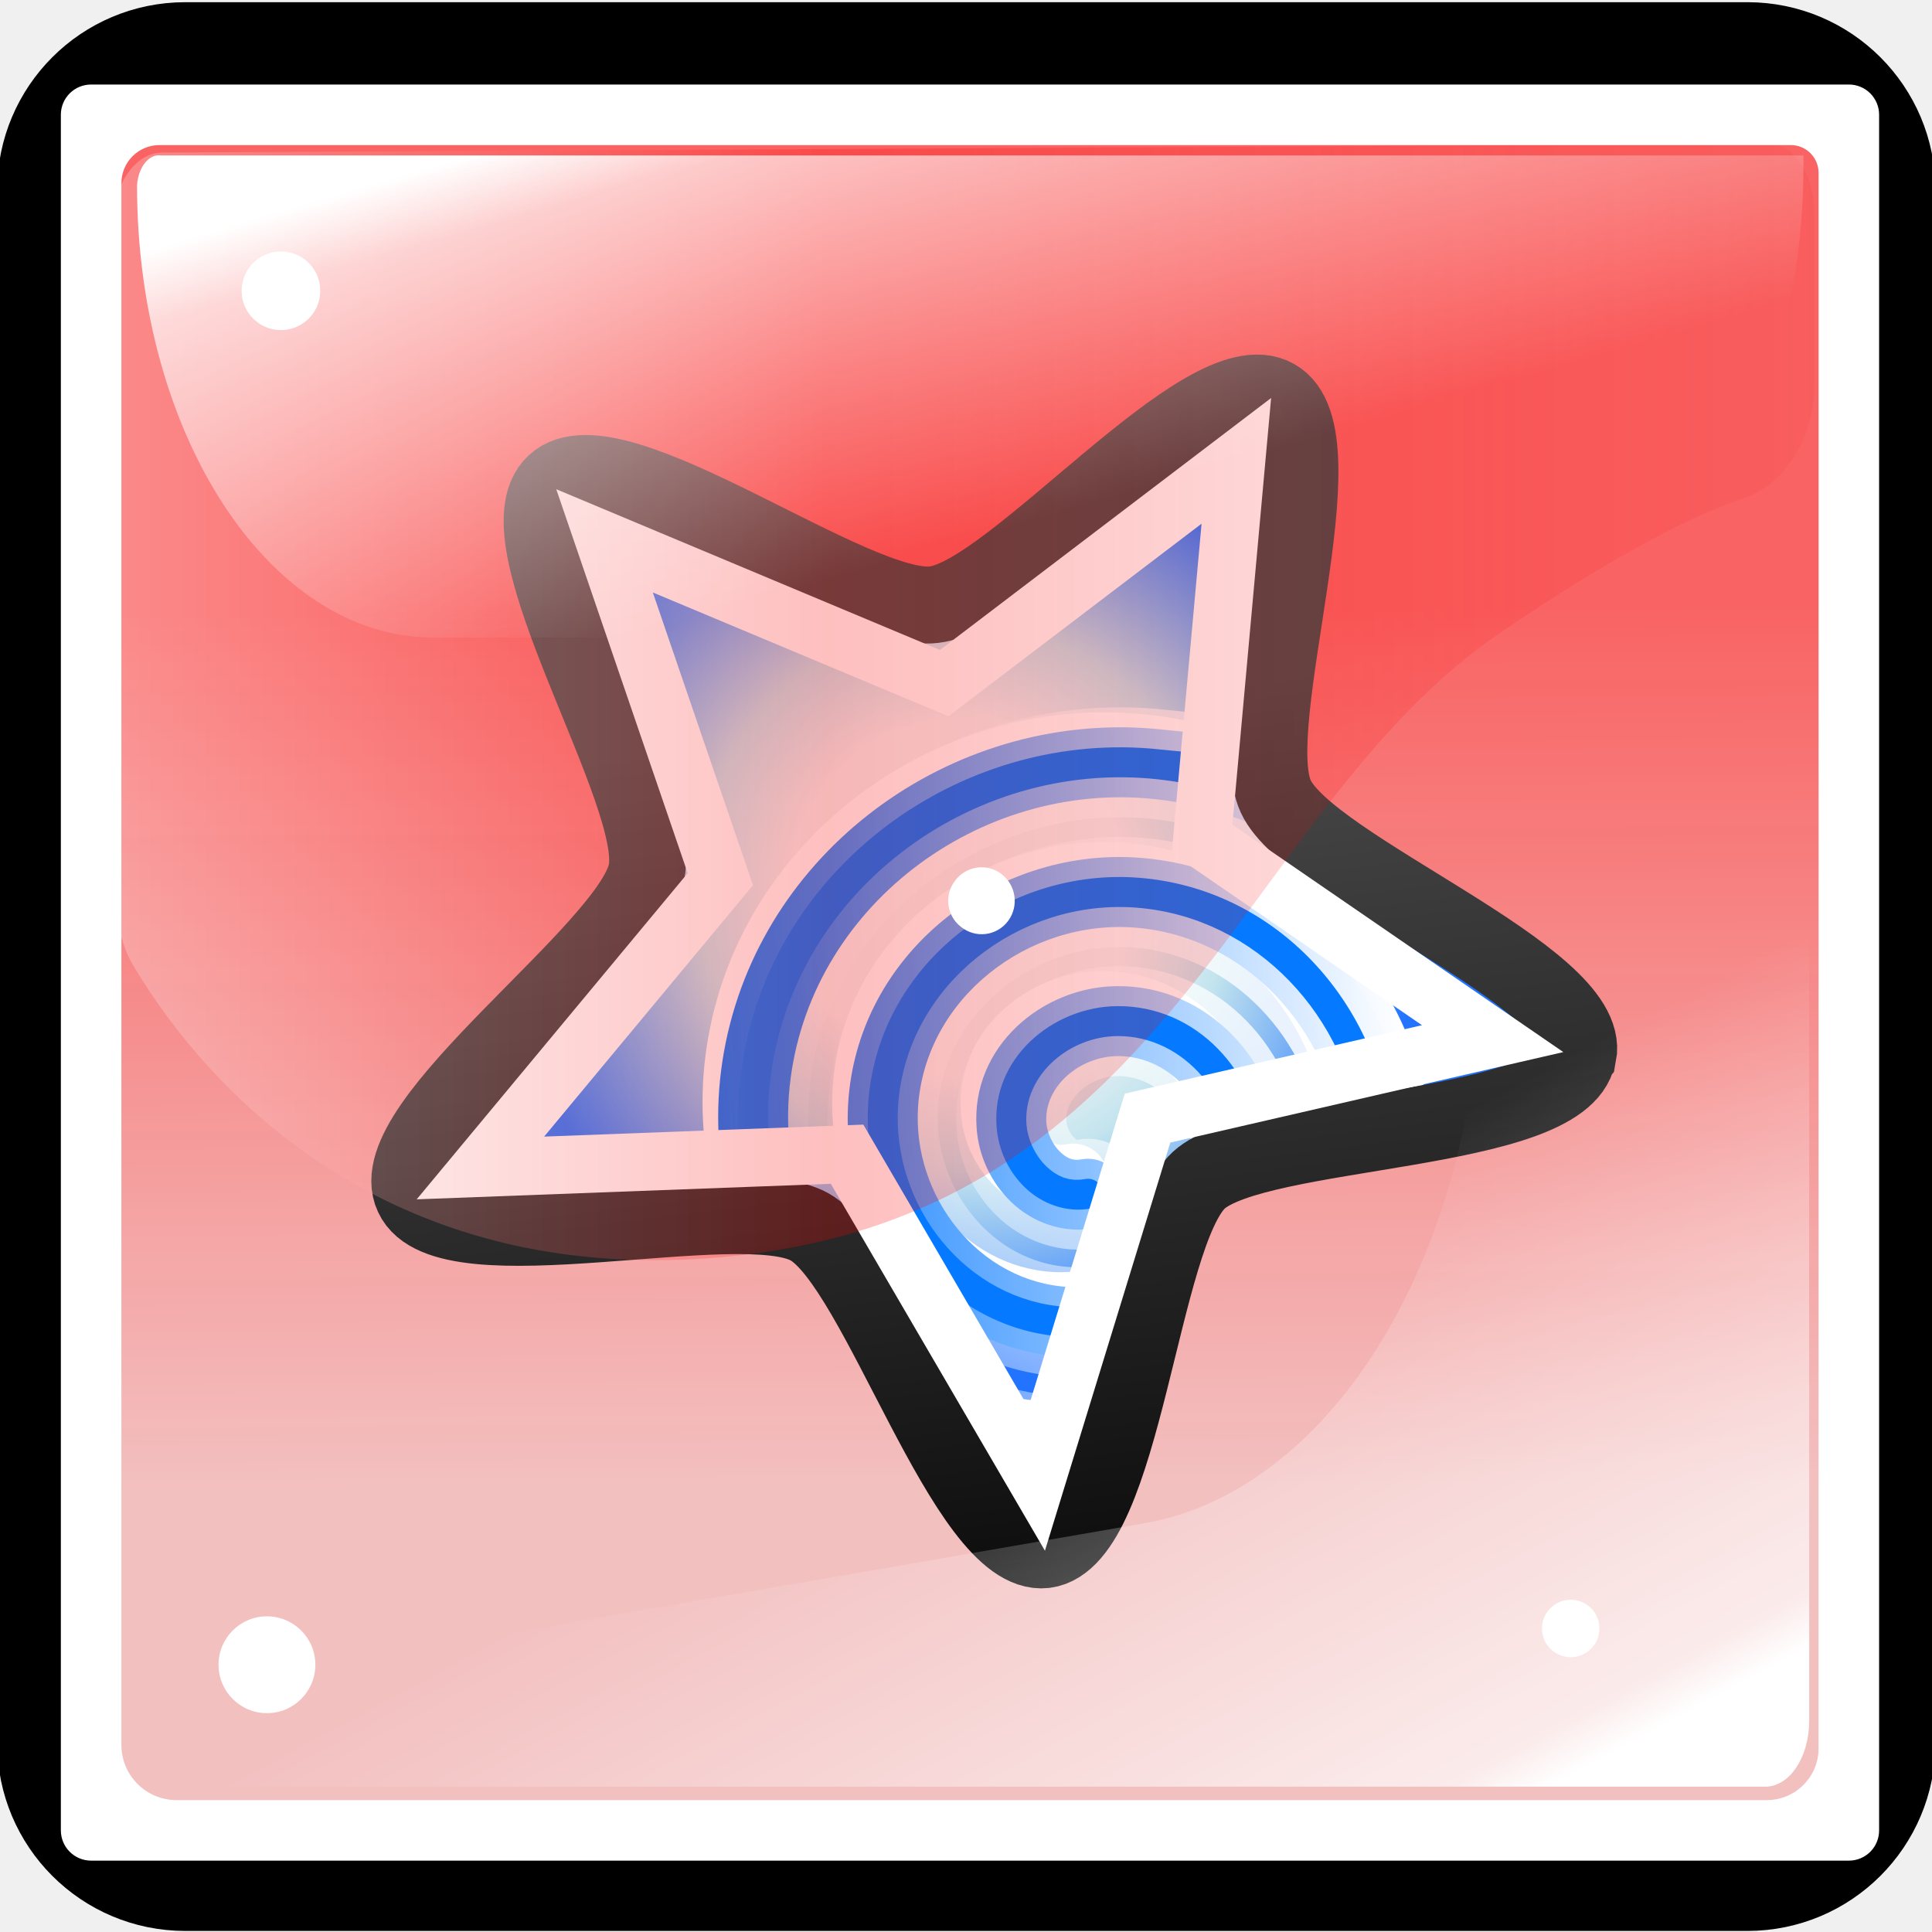
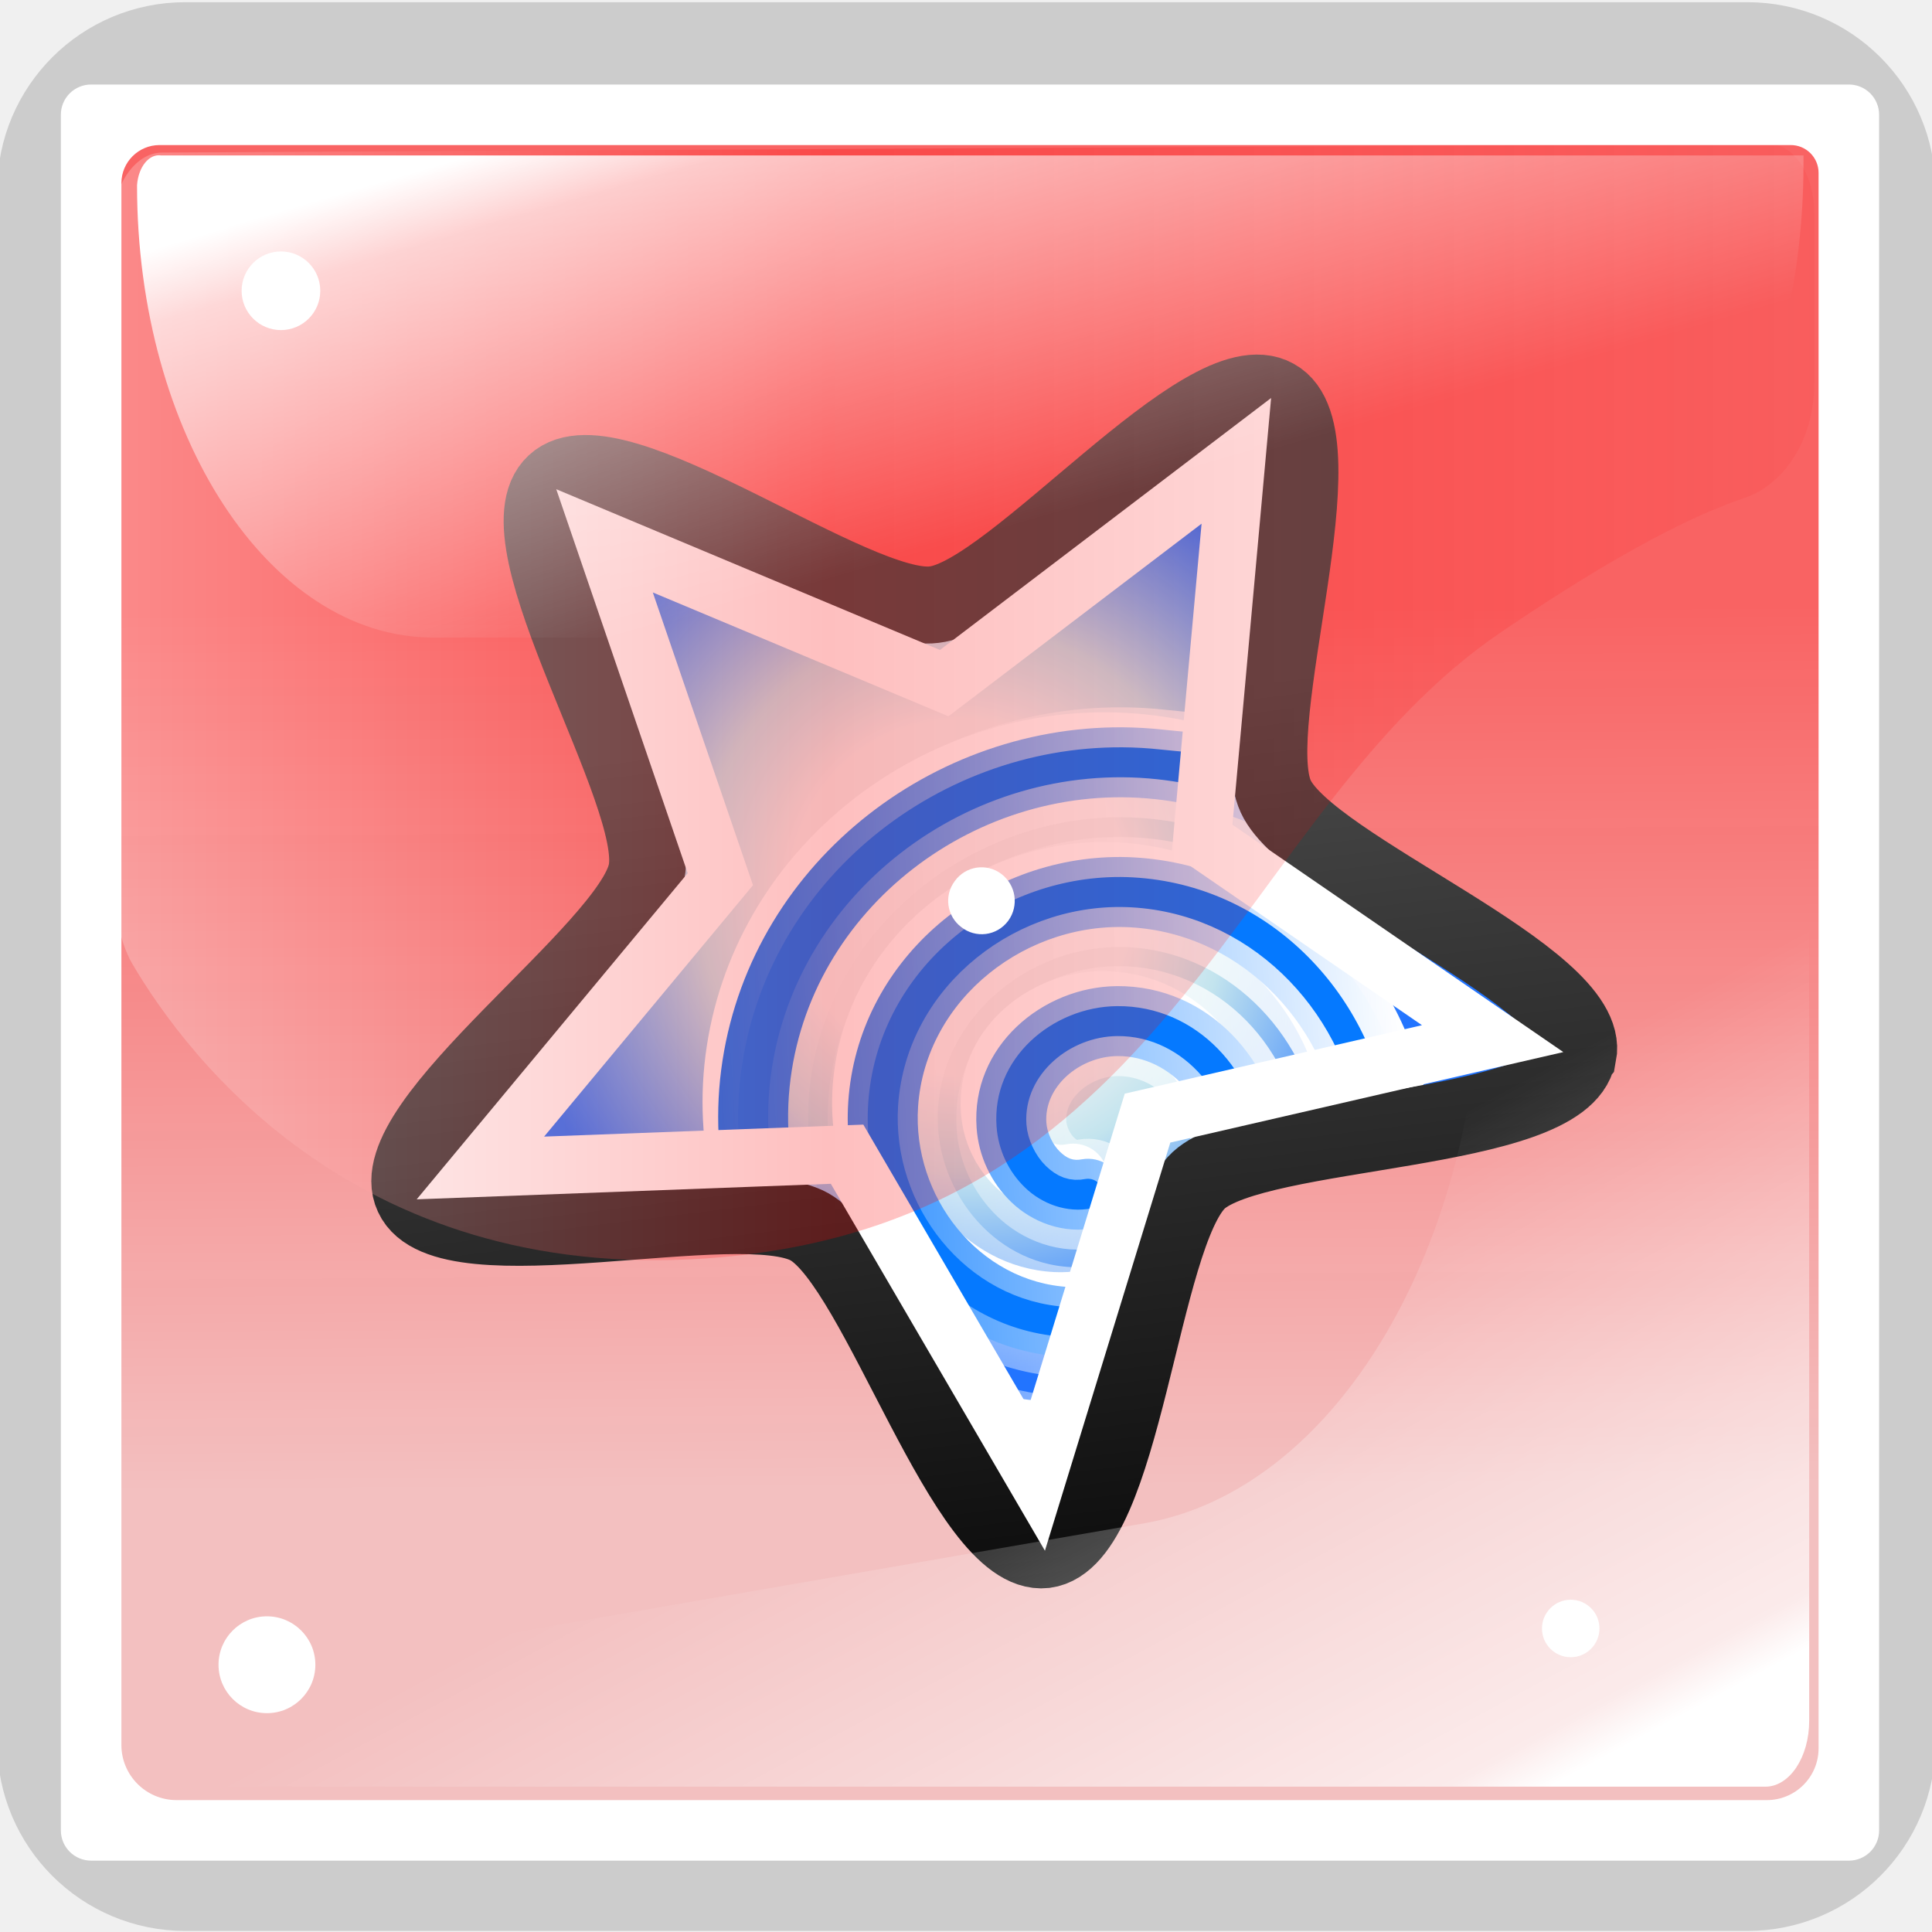
<svg xmlns="http://www.w3.org/2000/svg" xmlns:xlink="http://www.w3.org/1999/xlink" width="48" height="48">
  <defs>
    <linearGradient id="e">
      <stop offset="0" stop-color="#fff" />
      <stop offset=".42" stop-color="#fb0000" />
      <stop offset="1" stop-color="#fb0000" stop-opacity=".225" />
    </linearGradient>
    <linearGradient id="d">
      <stop offset=".096" stop-color="#fff" />
      <stop offset=".167" stop-color="#fff" stop-opacity=".68" />
      <stop offset="1" stop-color="#fff" stop-opacity="0" />
    </linearGradient>
    <linearGradient id="c">
      <stop offset=".098" stop-color="#fff" />
      <stop offset=".226" stop-color="#fff" stop-opacity=".692" />
      <stop offset=".652" stop-color="#fff" stop-opacity=".302" />
      <stop offset="1" stop-color="#fff" stop-opacity="0" />
    </linearGradient>
    <linearGradient id="a">
      <stop offset="0" stop-color="#ff0505" stop-opacity=".885" />
      <stop offset="1" stop-color="#ff0505" stop-opacity=".302" />
    </linearGradient>
    <linearGradient id="i">
      <stop offset="0" stop-color="#4c4c4c" />
      <stop offset="1" stop-color="#0d0d0d" />
    </linearGradient>
    <linearGradient xlink:href="#a" id="l" x1="24.345" x2="24.401" y1="16.99" y2="31.545" gradientTransform="matrix(.99346 0 0 1.49262 .157 -10.13)" gradientUnits="userSpaceOnUse" />
    <linearGradient xlink:href="#c" id="r" x1="5.123" x2="6.882" y1="9.98" y2="19.22" gradientUnits="userSpaceOnUse" />
    <linearGradient xlink:href="#d" id="q" x1="44.361" x2="40.146" y1="36.189" y2="24.415" gradientUnits="userSpaceOnUse" />
    <linearGradient xlink:href="#e" id="p" x1="2.631" x2="45.217" y1="19.102" y2="19.102" gradientUnits="userSpaceOnUse" />
    <linearGradient id="k">
      <stop offset=".282" stop-color="#f4f4f4" />
      <stop offset=".436" stop-color="#c3e4ee" />
      <stop offset=".754" stop-color="#2274ff" />
    </linearGradient>
    <linearGradient xlink:href="#h" id="n" x1="-37.359" y1=".286" x2="-20.09" y2=".286" gradientUnits="userSpaceOnUse" />
    <linearGradient id="h">
      <stop offset="0" stop-color="#fff" />
      <stop offset="1" stop-color="#fff" stop-opacity="0" />
    </linearGradient>
    <linearGradient xlink:href="#i" id="o" gradientUnits="userSpaceOnUse" x1="5.83" y1="6.7" x2="12.91" y2="13.2" />
    <radialGradient xlink:href="#k" id="m" cx="7.18" cy="8.2" r="6.59" fx="7.18" fy="8.2" gradientTransform="matrix(.9 .5558 -.5314 .8606 5.08 -2.85)" gradientUnits="userSpaceOnUse" />
    <filter id="s" width="1" height="1" x="0" y="0" color-interpolation-filters="sRGB">
      <feGaussianBlur />
    </filter>
  </defs>
-   <rect width="45.579" height="45.342" x="1.219" y="1.343" ry="3.383" fill="url(#l)" fill-opacity=".676" stroke="#000" stroke-width="2.577" stroke-linecap="round" stroke-linejoin="round" paint-order="fill markers stroke" />
+   <rect width="45.579" height="45.342" x="1.219" y="1.343" ry="3.383" fill="url(#l)" fill-opacity=".676" stroke="#ccc" stroke-width="2.577" stroke-linecap="round" stroke-linejoin="round" paint-order="fill markers stroke" />
  <path fill="url(#m)" fill-rule="evenodd" d="M13.51 5.1c.44.77-2.18 2.89-2.29 3.76-.1.88 1.95 3.55 1.36 4.2-.6.64-3.43-1.19-4.3-1.02-.86.17-2.76 2.95-3.56 2.58-.8-.36.07-3.62-.36-4.39S.69 8.51.8 7.63c.1-.87 3.47-1.05 4.06-1.7.6-.64.51-4.01 1.38-4.18.86-.18 2.07 2.97 2.87 3.34s3.97-.76 4.4 0z" enable-background="accumulate" overflow="visible" style="marker:none" transform="matrix(1.70778 1.45913 -1.46262 1.71314 23.581 -2.228)" />
  <path fill="#fff" fill-rule="evenodd" d="M28.308 14.033c-7.69-.055-14.695 5.67-15.511 13.566a14.3 14.3 0 0 0 .57 5.681l2.87.04a11.6 11.6 0 0 1-.761-5.446c.711-6.882 7.268-11.813 14.086-11.074a13.4 13.4 0 0 1 4.075 1.116 1.35 1.35 0 0 0 1.783-.673 1.35 1.35 0 0 0-.672-1.783 16.1 16.1 0 0 0-4.893-1.337 15 15 0 0 0-1.547-.09m-.344 4.996c-5.178.103-9.866 4.036-10.23 9.427-.332 4.9 3.297 9.563 8.386 9.823a8.1 8.1 0 0 0 3.194-.491l1.547-4.359a5.47 5.47 0 0 1-4.604 2.159c-3.49-.18-6.068-3.49-5.835-6.948.283-4.171 4.238-7.224 8.367-6.893 4.244.34 7.473 3.908 7.927 8.01l2.642-.57c-.697-5.218-4.833-9.685-10.351-10.126q-.525-.043-1.043-.032m.115 4.97c-2.868.025-5.624 2.325-5.404 5.456a4.38 4.38 0 0 0 1.341 2.865c.788.757 1.993 1.242 3.248.99a1.35 1.35 0 0 0 1.054-1.584 1.35 1.35 0 0 0-1.585-1.058c-.332.066-.568-.025-.848-.292a1.86 1.86 0 0 1-.522-1.111c-.1-1.407 1.294-2.56 2.738-2.572 2.113-.018 3.743 2.007 3.684 4.122l2.682-.577C34.24 26.942 31.621 23.97 28.08 24m-9.31 13.244 3.043 5.169a13.4 13.4 0 0 0 3.435.801 13 13 0 0 0 2.136.027L28.39 40.4a10.2 10.2 0 0 1-2.88.131c-2.653-.258-4.987-1.487-6.74-3.287" color="#000" style="-inkscape-stroke:none" transform="translate(9.245 8.643)scale(.64518)" />
  <path fill="#0579ff" fill-rule="evenodd" d="M-30.844 9.714c4.98.362 9.761-3.049 10.625-8.13a9.3 9.3 0 0 0-.128-3.705l-1.858-.147a7.5 7.5 0 0 1 .262 3.56c-.753 4.428-5.21 7.344-9.596 6.576a8.7 8.7 0 0 1-2.592-.896c-.426-.228-.4.143-.628.57s.103 1.15.53 1.377c.973.52 1.299.48 2.387.671q.499.088.998.124zm.435-3.222c3.359.153 6.563-2.196 7.028-5.673.423-3.16-1.73-6.335-5.016-6.72a5.3 5.3 0 0 0-2.09.183l-1.187 2.758A3.55 3.55 0 0 1-28.6-4.163c2.254.264 3.783 2.518 3.485 4.749-.36 2.69-3.052 4.5-5.713 4.11-2.735-.4-4.675-2.849-4.795-5.526l-1.736.257c.23 3.41 2.72 6.48 6.276 7q.338.05.674.065zm.137-3.225C-28.413 3.373-26.53 2-26.54-.038a2.85 2.85 0 0 0-.747-1.913c-.478-.524-1.238-.889-2.062-.779a.875.875 0 0 0 .232 1.734c.218-.029.367.04.537.225.17.186.29.494.291.742.005.916-.947 1.604-1.883 1.55-1.37-.078-2.34-1.459-2.212-2.827l-1.762.26c.008 2.145 1.578 4.182 3.874 4.313zm6.592-8.185-1.752-3.478a8.7 8.7 0 0 0-2.191-.665 8.4 8.4 0 0 0-1.383-.108l-.772 1.798a6.6 6.6 0 0 1 1.871.037c1.708.28 3.168 1.175 4.227 2.416z" color="#000" style="-inkscape-stroke:none" transform="rotate(176.25 -1.515 14.82)scale(.99377)" stroke="url(#n)" />
  <path fill="none" stroke="url(#o)" stroke-width=".85" d="M13.51 5.1c.44.77-2.18 2.89-2.29 3.76-.1.88 1.95 3.55 1.36 4.2-.6.64-3.43-1.19-4.3-1.02-.86.17-2.76 2.95-3.56 2.58-.8-.36.07-3.62-.36-4.39S.69 8.51.8 7.63c.1-.87 3.47-1.05 4.06-1.7.6-.64.51-4.01 1.38-4.18.86-.18 2.07 2.97 2.87 3.34s3.97-.76 4.4 0z" enable-background="accumulate" overflow="visible" style="marker:none" transform="matrix(1.70778 1.45913 -1.46262 1.71314 23.581 -2.228)" />
  <path fill="none" stroke="#fff" stroke-width="2.23" d="m43.15 26.6-13.29 3.06-4.27 13.9-7.3-12.51-14.12.53 9.24-11.12L8.95 7.43l13.08 5.48 11.25-8.56-1.32 14.56Z" enable-background="accumulate" overflow="visible" style="marker:none" transform="translate(9.245 8.643)scale(.64518)" />
  <path d="M2.631 11.374V21.92c0 .453.21 1.123.512 1.46 1.39 1.553 5.751 5.35 14.786 4.81 11.314-.676 12.855-7.292 19.433-10.223 3.026-1.35 4.93-1.95 6.105-2.206.947-.206 1.75-.917 1.75-1.895V11.1a1.136 1.136 44.899 0 0-1.14-1.136l-40.183.141a1.267 1.267 134.899 0 0-1.263 1.268" transform="matrix(.99346 0 0 1.5173 .157 -11.542)" opacity=".25" fill="url(#p)" paint-order="fill markers stroke" />
  <path d="M45.462 22.338V35.74a1.096 1.096 135 0 1-1.096 1.095H2.94a.094.094 80.722 0 1-.03-.182l.35-.117a52 52 167.435 0 1 10.57-2.356l14.994-1.728a9.534 9.534 131.713 0 0 8.443-9.471v-.229a1.456 1.456 135.066 0 1 1.459-1.456l5.708.014a1.03 1.03 45.066 0 1 1.027 1.028" transform="matrix(.99346 0 0 1.49262 -.216 -10.591)" fill="url(#q)" paint-order="fill markers stroke" />
  <path d="M3.875 9.674h41.069v.139a7.755 7.755 135 0 1-7.756 7.755H10.676a7.407 7.407 45 0 1-7.407-7.407.55.55 141.248 0 1 .606-.487" transform="matrix(.99346 0 0 1.5173 .157 -10.816)" fill="url(#r)" paint-order="fill markers stroke" />
  <circle cx="6.632" cy="41.36" r="1.203" fill="#fff" paint-order="fill markers stroke" />
  <circle cx="6.98" cy="7.224" r=".977" fill="#fff" paint-order="fill markers stroke" />
  <circle cx="39.024" cy="40.459" r=".714" fill="#fff" paint-order="fill markers stroke" />
  <path fill="#fff" fill-rule="evenodd" d="M8.5 7.99a.37.37 0 0 1-.38.37.37.37 0 0 1-.37-.37.37.37 0 0 1 .37-.38.38.38 0 0 1 .38.371" filter="url(#s)" transform="rotate(36.96 14.018 29.674)scale(2.20534)" />
  <path d="M2.264 2.1a.75.75 0 0 0-.752.752v42.623c0 .415.336.752.752.752h43.67a.75.75 0 0 0 .752-.752V2.852a.75.75 0 0 0-.752-.752Zm1.698 1.504H44.49a.69.69 45 0 1 .692.691v39.143a1.285 1.285 135 0 1-1.285 1.285H4.384a1.37 1.37 45 0 1-1.368-1.368V4.55a.947.947 135 0 1 .946-.946" style="-inkscape-stroke:none" color="#000" fill="#fff" paint-order="markers stroke fill" />
</svg>
